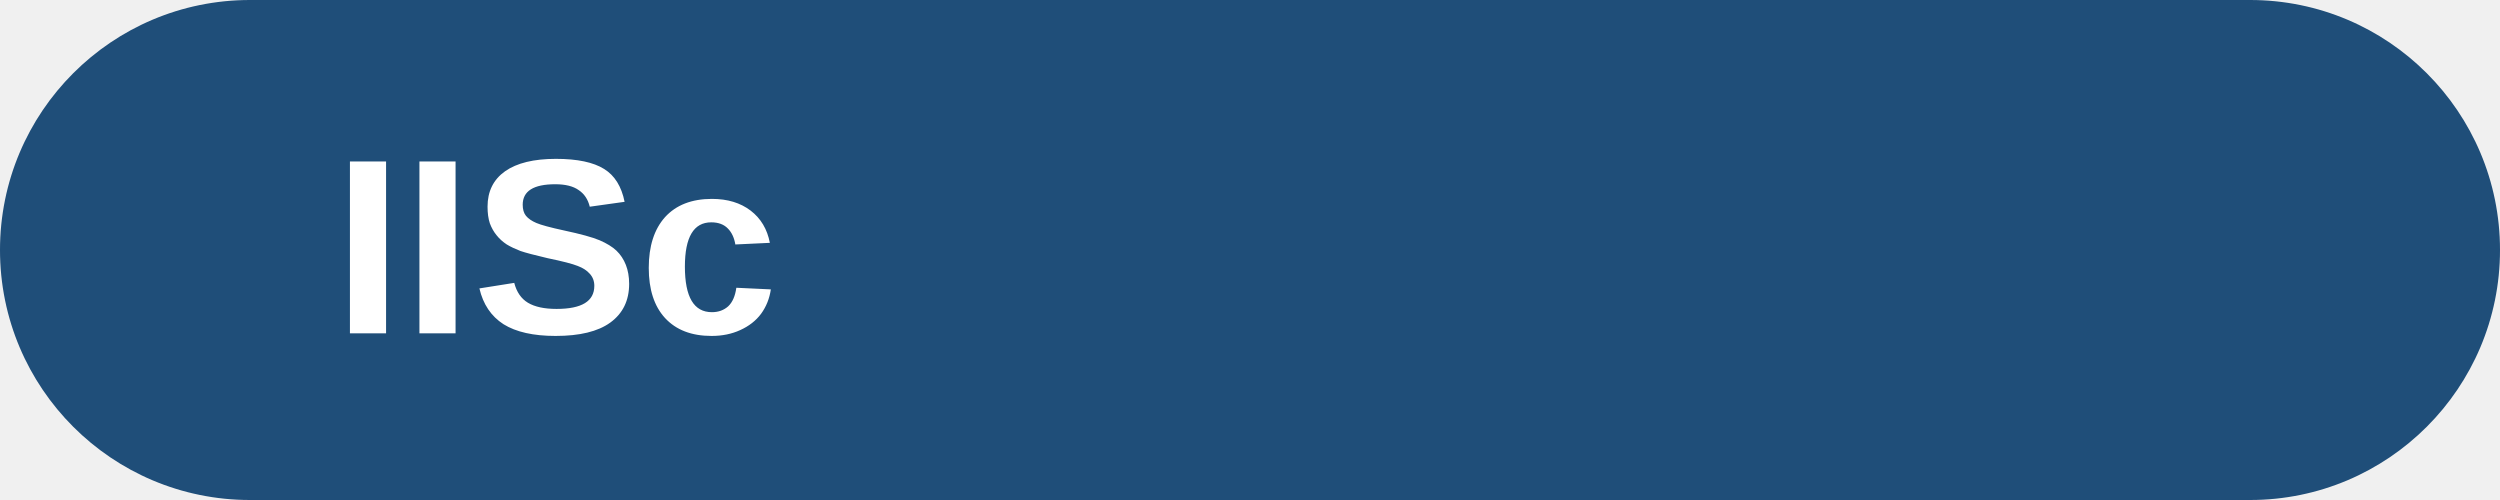
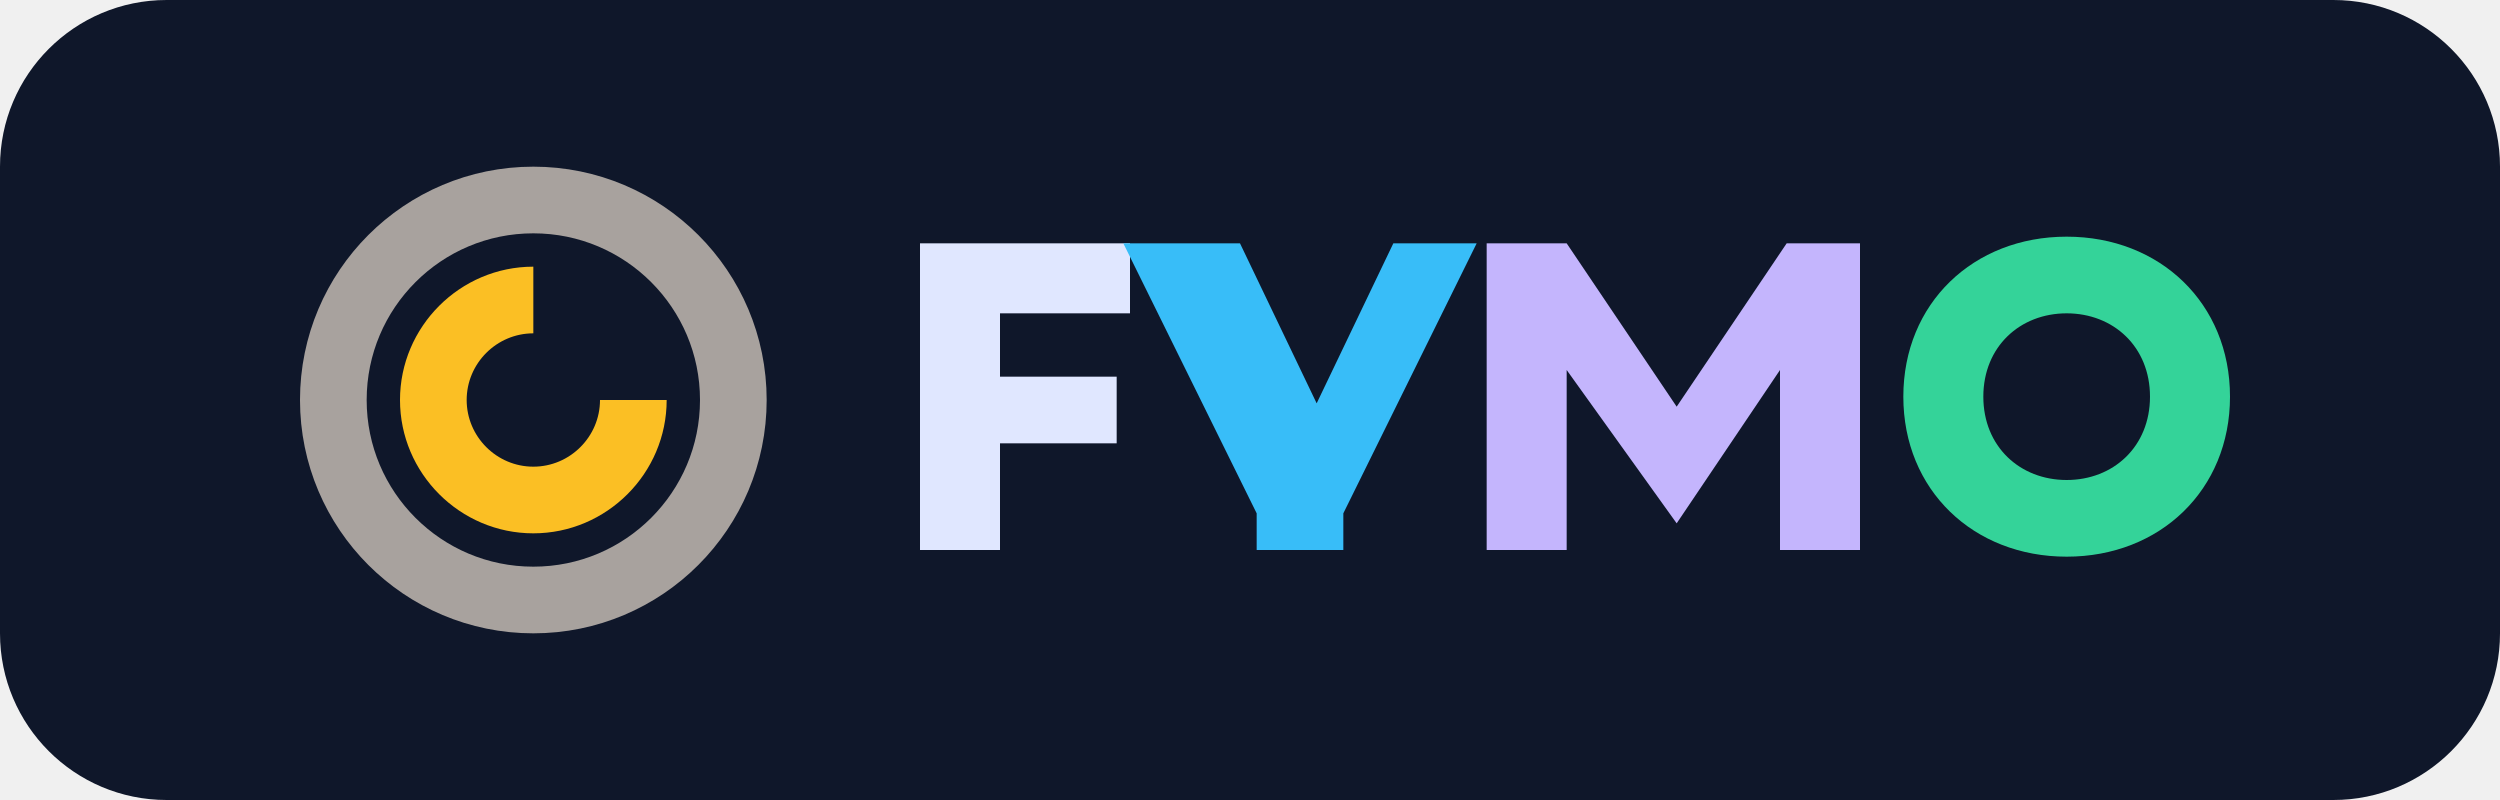
- <svg xmlns="http://www.w3.org/2000/svg" width="120" height="24" viewBox="0 0 120 24" fill="none">
-   <rect width="120" height="24" rx="12" fill="#1F4E79" />
-   <text x="16" y="16" fill="#FFFFFF" font-family="Arial, sans-serif" font-size="12" font-weight="600">IISc</text>
+ <svg xmlns="http://www.w3.org/2000/svg" width="150" height="48" viewBox="0 0 150 48" fill="none">
+   <rect width="150" height="48" rx="10" fill="#0f172a" />
+   <circle cx="32" cy="24" r="12" stroke="#a8a29e" stroke-width="4" fill="none" />
+   <path d="M32 16C27.6 16 24 19.6 24 24C24 28.4 27.6 32 32 32C36.4 32 40 28.4 40 24H36C36 26.2 34.2 28 32 28C29.8 28 28 26.2 28 24C28 21.8 29.8 20 32 20V16Z" fill="#fbbf24" />
+   <path d="M60 33H55.2V14.6H67.8V18.8H60V22.6H67V26.6H60V33Z" fill="#e0e7ff" />
+   <path d="M74.4 14.6L79 24.2L83.6 14.6H88.6L80.6 30.8V33H75.4V30.8L67.4 14.6H74.4Z" fill="#38bdf8" />
+   <path d="M94 33H89.2V14.6H94L100.6 24.4L107.2 14.6H111.6V33H106.8V22.2L100.6 31.4L94 22.2V33Z" fill="#c4b5fd" />
+   <path d="M124 14.2C129.6 14.2 133.8 18.2 133.8 23.8C133.8 29.4 129.6 33.4 124 33.4C118.4 33.4 114.2 29.4 114.2 23.8C114.2 18.2 118.4 14.2 124 14.2ZM124 18.8C121.2 18.8 119 20.8 119 23.8C119 26.8 121.2 28.8 124 28.8C126.8 28.8 129 26.8 129 23.8C129 20.8 126.8 18.8 124 18.8Z" fill="#34d399" />
</svg>
